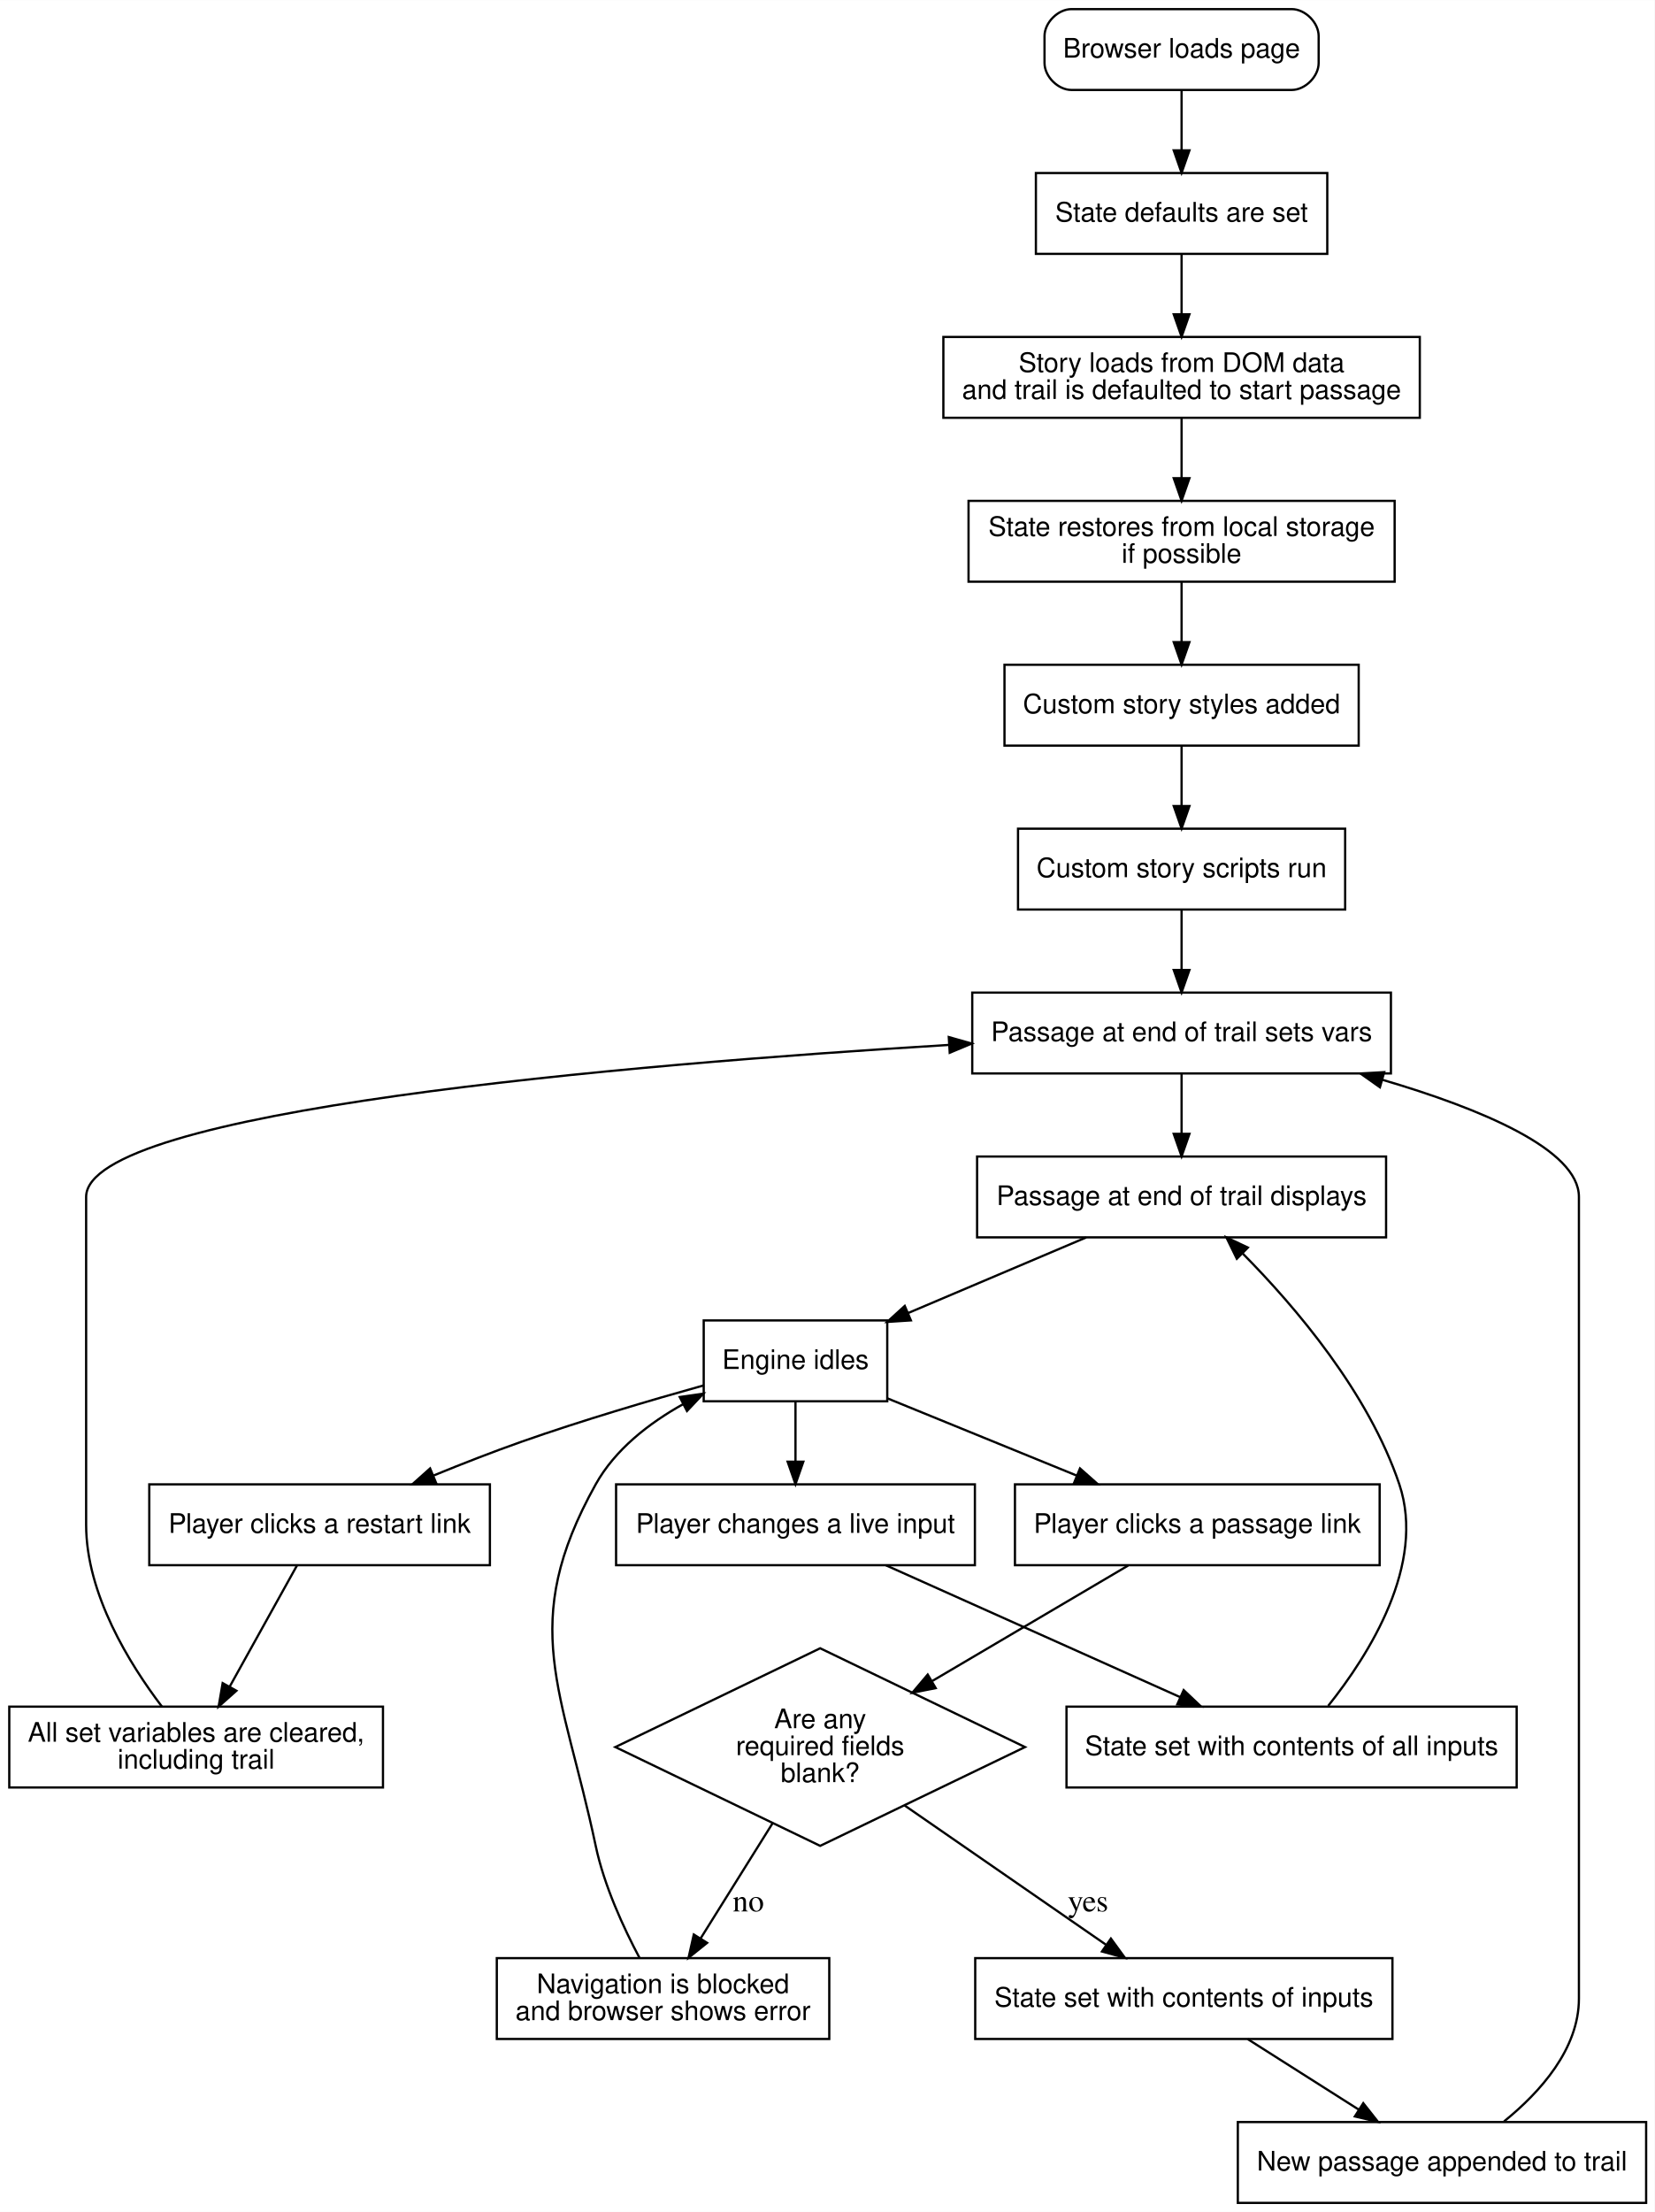
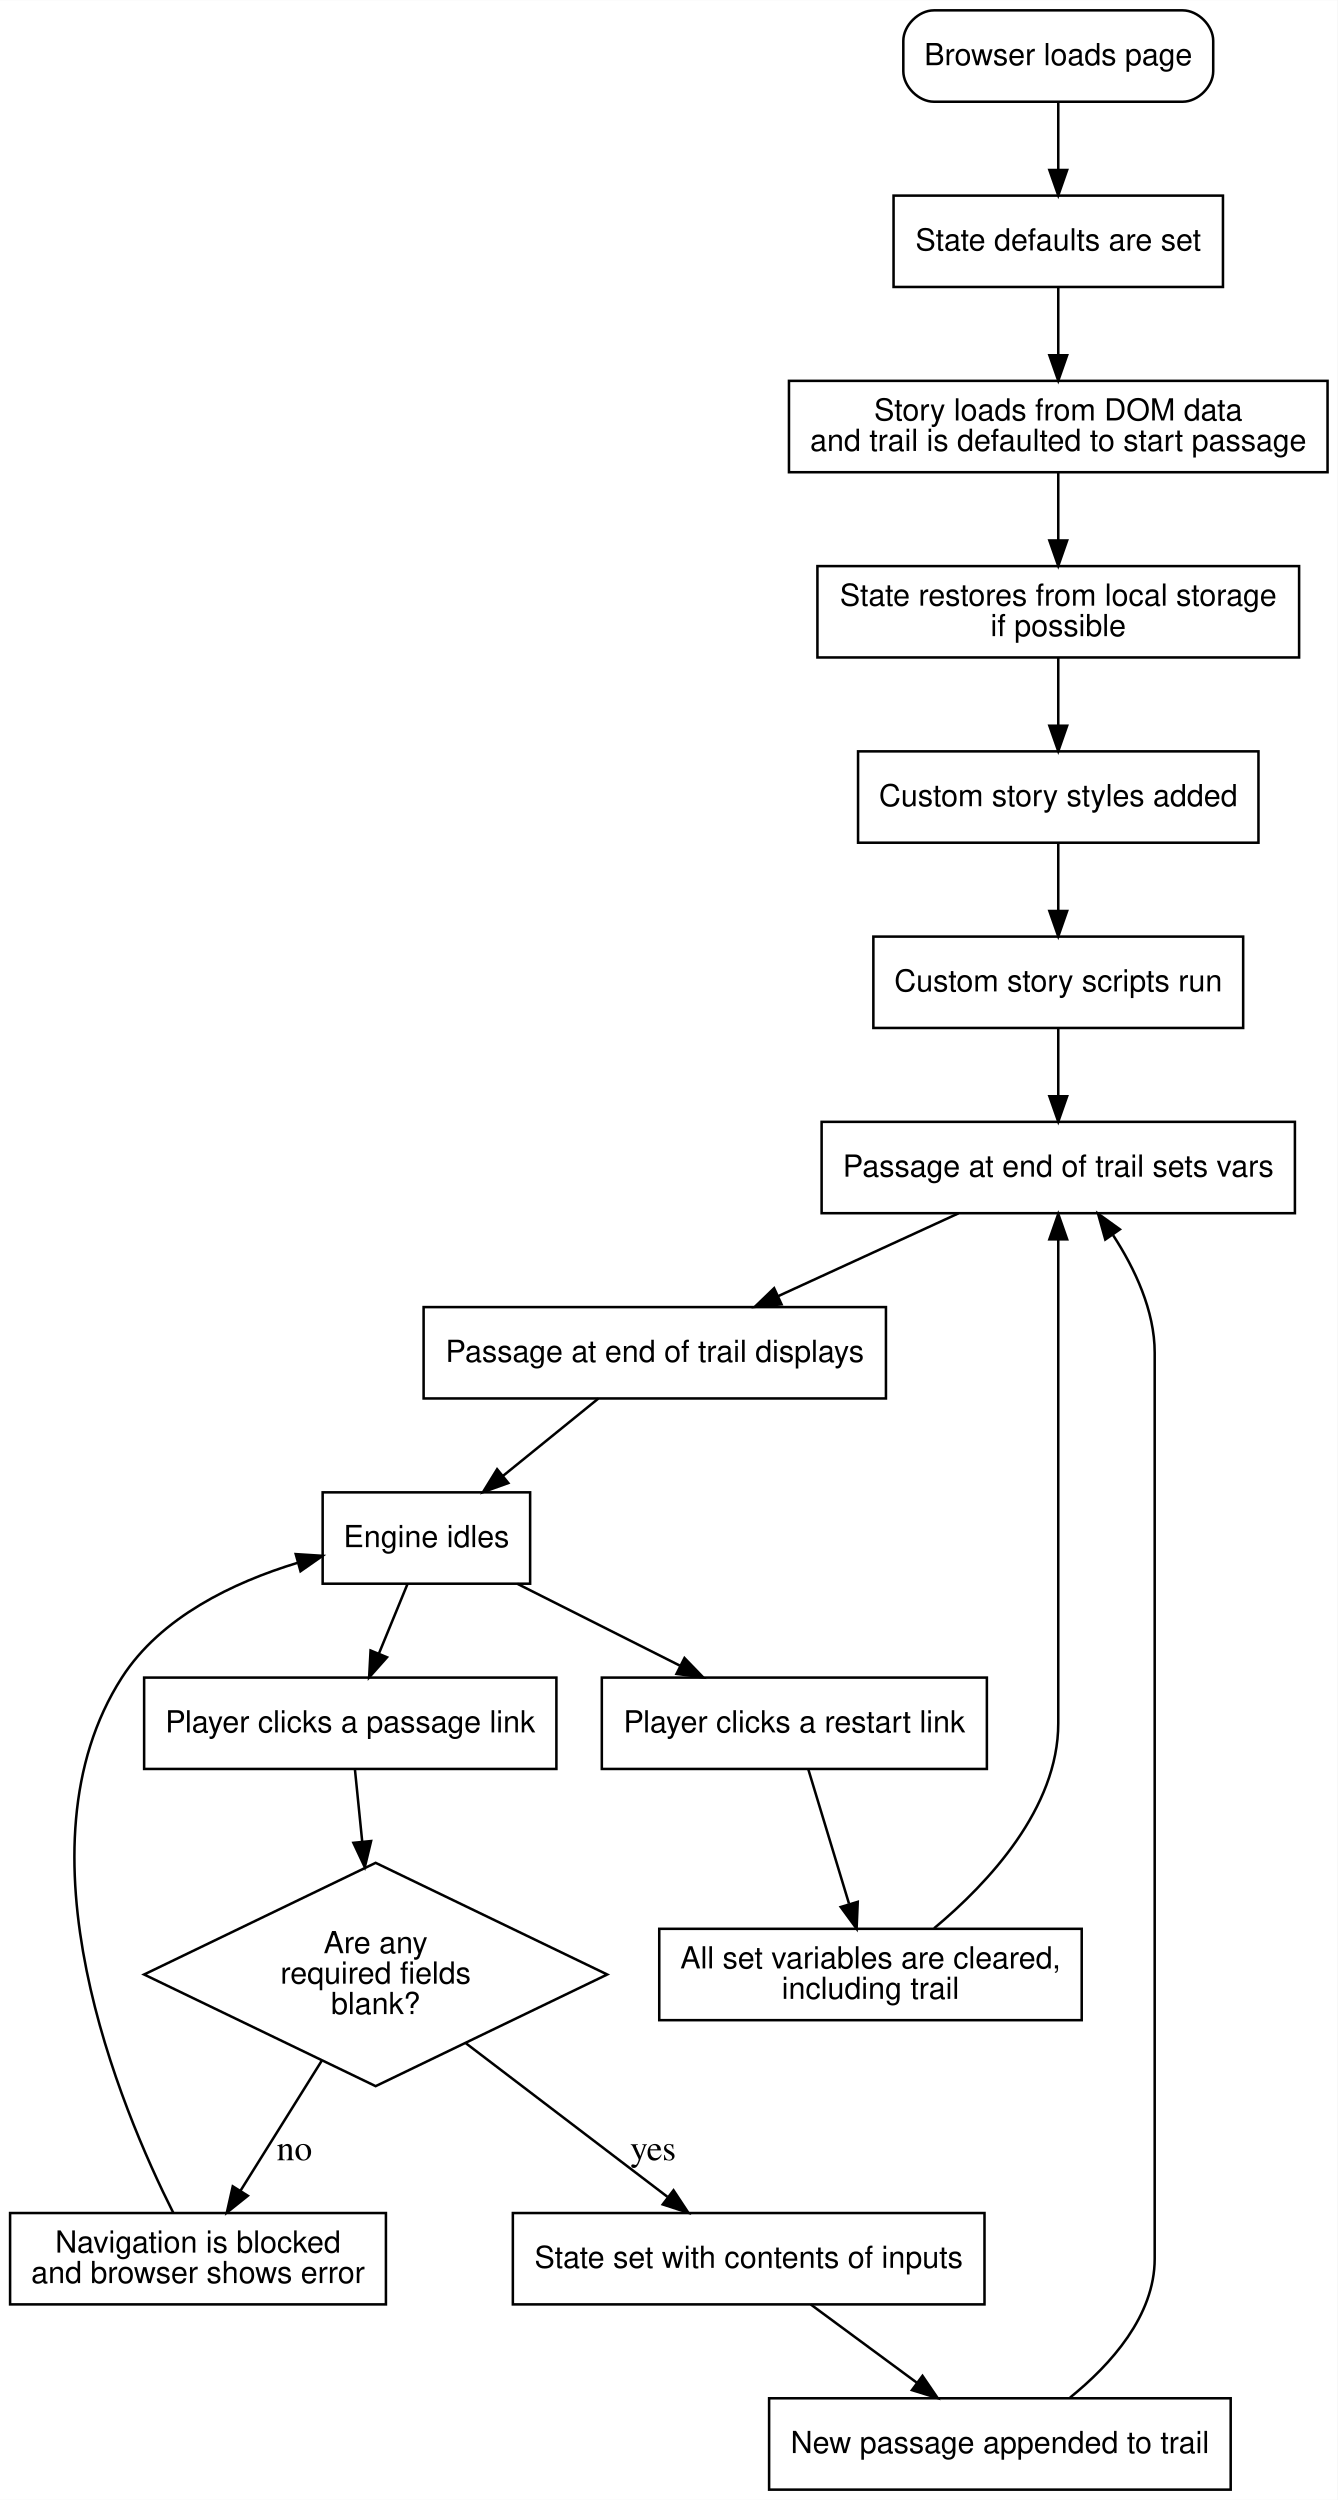
- <svg xmlns="http://www.w3.org/2000/svg" width="737pt" height="985pt" viewBox="0.00 0.00 737.09 985.00">
+ <svg xmlns="http://www.w3.org/2000/svg" width="527pt" height="985pt" viewBox="0.00 0.00 527.09 985.00">
  <g id="graph0" class="graph" transform="scale(1 1) rotate(0) translate(4 981)">
-     <polygon fill="#ffffff" stroke="transparent" points="-4,4 -4,-981 733.092,-981 733.092,4 -4,4" />
+     <polygon fill="#ffffff" stroke="transparent" points="-4,4 -4,-981 523.086,-981 523.086,4 -4,4" />
    <g id="node1" class="node">
-       <path fill="none" stroke="#000000" d="M571.43,-977C571.43,-977 473.309,-977 473.309,-977 467.309,-977 461.309,-971 461.309,-965 461.309,-965 461.309,-953 461.309,-953 461.309,-947 467.309,-941 473.309,-941 473.309,-941 571.43,-941 571.43,-941 577.43,-941 583.43,-947 583.43,-953 583.43,-953 583.43,-965 583.43,-965 583.43,-971 577.43,-977 571.43,-977" />
-       <text text-anchor="middle" x="522.369" y="-955.4" font-family="Helvetica,sans-Serif" font-size="12.00" fill="#000000">Browser loads page</text>
+       <path fill="none" stroke="#000000" d="M462.087,-977C462.087,-977 363.966,-977 363.966,-977 357.966,-977 351.966,-971 351.966,-965 351.966,-965 351.966,-953 351.966,-953 351.966,-947 357.966,-941 363.966,-941 363.966,-941 462.087,-941 462.087,-941 468.087,-941 474.087,-947 474.087,-953 474.087,-953 474.087,-965 474.087,-965 474.087,-971 468.087,-977 462.087,-977" />
+       <text text-anchor="middle" x="413.026" y="-955.4" font-family="Helvetica,sans-Serif" font-size="12.00" fill="#000000">Browser loads page</text>
    </g>
    <g id="node2" class="node">
-       <polygon fill="none" stroke="#000000" points="587.272,-904 457.466,-904 457.466,-868 587.272,-868 587.272,-904" />
-       <text text-anchor="middle" x="522.369" y="-882.4" font-family="Helvetica,sans-Serif" font-size="12.00" fill="#000000">State defaults are set</text>
+       <polygon fill="none" stroke="#000000" points="477.929,-904 348.123,-904 348.123,-868 477.929,-868 477.929,-904" />
+       <text text-anchor="middle" x="413.026" y="-882.4" font-family="Helvetica,sans-Serif" font-size="12.00" fill="#000000">State defaults are set</text>
    </g>
    <g id="edge1" class="edge">
-       <path fill="none" stroke="#000000" d="M522.369,-940.955C522.369,-932.883 522.369,-923.176 522.369,-914.182" />
-       <polygon fill="#000000" stroke="#000000" points="525.869,-914.09 522.369,-904.09 518.869,-914.09 525.869,-914.09" />
+       <path fill="none" stroke="#000000" d="M413.026,-940.955C413.026,-932.883 413.026,-923.176 413.026,-914.182" />
+       <polygon fill="#000000" stroke="#000000" points="416.526,-914.09 413.026,-904.09 409.526,-914.09 416.526,-914.09" />
    </g>
    <g id="node3" class="node">
-       <polygon fill="none" stroke="#000000" points="628.488,-831 416.25,-831 416.25,-795 628.488,-795 628.488,-831" />
-       <text text-anchor="middle" x="522.369" y="-815.4" font-family="Helvetica,sans-Serif" font-size="12.00" fill="#000000">Story loads from DOM data</text>
-       <text text-anchor="middle" x="522.369" y="-803.4" font-family="Helvetica,sans-Serif" font-size="12.00" fill="#000000">and trail is defaulted to start passage</text>
+       <polygon fill="none" stroke="#000000" points="519.145,-831 306.907,-831 306.907,-795 519.145,-795 519.145,-831" />
+       <text text-anchor="middle" x="413.026" y="-815.4" font-family="Helvetica,sans-Serif" font-size="12.00" fill="#000000">Story loads from DOM data</text>
+       <text text-anchor="middle" x="413.026" y="-803.4" font-family="Helvetica,sans-Serif" font-size="12.00" fill="#000000">and trail is defaulted to start passage</text>
    </g>
    <g id="edge2" class="edge">
-       <path fill="none" stroke="#000000" d="M522.369,-867.955C522.369,-859.883 522.369,-850.176 522.369,-841.182" />
-       <polygon fill="#000000" stroke="#000000" points="525.869,-841.09 522.369,-831.09 518.869,-841.09 525.869,-841.09" />
+       <path fill="none" stroke="#000000" d="M413.026,-867.955C413.026,-859.883 413.026,-850.176 413.026,-841.182" />
+       <polygon fill="#000000" stroke="#000000" points="416.526,-841.09 413.026,-831.09 409.526,-841.09 416.526,-841.09" />
    </g>
    <g id="node4" class="node">
-       <polygon fill="none" stroke="#000000" points="617.278,-758 427.461,-758 427.461,-722 617.278,-722 617.278,-758" />
-       <text text-anchor="middle" x="522.369" y="-742.4" font-family="Helvetica,sans-Serif" font-size="12.00" fill="#000000">State restores from local storage</text>
-       <text text-anchor="middle" x="522.369" y="-730.4" font-family="Helvetica,sans-Serif" font-size="12.00" fill="#000000">if possible</text>
+       <polygon fill="none" stroke="#000000" points="507.935,-758 318.118,-758 318.118,-722 507.935,-722 507.935,-758" />
+       <text text-anchor="middle" x="413.026" y="-742.4" font-family="Helvetica,sans-Serif" font-size="12.00" fill="#000000">State restores from local storage</text>
+       <text text-anchor="middle" x="413.026" y="-730.4" font-family="Helvetica,sans-Serif" font-size="12.00" fill="#000000">if possible</text>
    </g>
    <g id="edge3" class="edge">
-       <path fill="none" stroke="#000000" d="M522.369,-794.955C522.369,-786.883 522.369,-777.176 522.369,-768.182" />
-       <polygon fill="#000000" stroke="#000000" points="525.869,-768.09 522.369,-758.09 518.869,-768.09 525.869,-768.09" />
+       <path fill="none" stroke="#000000" d="M413.026,-794.955C413.026,-786.883 413.026,-777.176 413.026,-768.182" />
+       <polygon fill="#000000" stroke="#000000" points="416.526,-768.09 413.026,-758.09 409.526,-768.09 416.526,-768.09" />
    </g>
    <g id="node5" class="node">
-       <polygon fill="none" stroke="#000000" points="601.262,-685 443.476,-685 443.476,-649 601.262,-649 601.262,-685" />
-       <text text-anchor="middle" x="522.369" y="-663.4" font-family="Helvetica,sans-Serif" font-size="12.00" fill="#000000">Custom story styles added</text>
+       <polygon fill="none" stroke="#000000" points="491.919,-685 334.133,-685 334.133,-649 491.919,-649 491.919,-685" />
+       <text text-anchor="middle" x="413.026" y="-663.4" font-family="Helvetica,sans-Serif" font-size="12.00" fill="#000000">Custom story styles added</text>
    </g>
    <g id="edge4" class="edge">
-       <path fill="none" stroke="#000000" d="M522.369,-721.955C522.369,-713.883 522.369,-704.176 522.369,-695.182" />
-       <polygon fill="#000000" stroke="#000000" points="525.869,-695.09 522.369,-685.09 518.869,-695.09 525.869,-695.09" />
+       <path fill="none" stroke="#000000" d="M413.026,-721.955C413.026,-713.883 413.026,-704.176 413.026,-695.182" />
+       <polygon fill="#000000" stroke="#000000" points="416.526,-695.09 413.026,-685.09 409.526,-695.09 416.526,-695.09" />
    </g>
    <g id="node6" class="node">
-       <polygon fill="none" stroke="#000000" points="595.233,-612 449.505,-612 449.505,-576 595.233,-576 595.233,-612" />
-       <text text-anchor="middle" x="522.369" y="-590.4" font-family="Helvetica,sans-Serif" font-size="12.00" fill="#000000">Custom story scripts run</text>
+       <polygon fill="none" stroke="#000000" points="485.89,-612 340.163,-612 340.163,-576 485.89,-576 485.89,-612" />
+       <text text-anchor="middle" x="413.026" y="-590.4" font-family="Helvetica,sans-Serif" font-size="12.00" fill="#000000">Custom story scripts run</text>
    </g>
    <g id="edge5" class="edge">
-       <path fill="none" stroke="#000000" d="M522.369,-648.955C522.369,-640.883 522.369,-631.176 522.369,-622.182" />
-       <polygon fill="#000000" stroke="#000000" points="525.869,-622.09 522.369,-612.09 518.869,-622.09 525.869,-622.09" />
+       <path fill="none" stroke="#000000" d="M413.026,-648.955C413.026,-640.883 413.026,-631.176 413.026,-622.182" />
+       <polygon fill="#000000" stroke="#000000" points="416.526,-622.09 413.026,-612.09 409.526,-622.09 416.526,-622.09" />
    </g>
    <g id="node7" class="node">
-       <polygon fill="none" stroke="#000000" points="615.623,-539 429.115,-539 429.115,-503 615.623,-503 615.623,-539" />
-       <text text-anchor="middle" x="522.369" y="-517.4" font-family="Helvetica,sans-Serif" font-size="12.00" fill="#000000">Passage at end of trail sets vars</text>
+       <polygon fill="none" stroke="#000000" points="506.28,-539 319.772,-539 319.772,-503 506.28,-503 506.28,-539" />
+       <text text-anchor="middle" x="413.026" y="-517.4" font-family="Helvetica,sans-Serif" font-size="12.00" fill="#000000">Passage at end of trail sets vars</text>
    </g>
    <g id="edge6" class="edge">
-       <path fill="none" stroke="#000000" d="M522.369,-575.955C522.369,-567.883 522.369,-558.176 522.369,-549.182" />
-       <polygon fill="#000000" stroke="#000000" points="525.869,-549.09 522.369,-539.09 518.869,-549.09 525.869,-549.09" />
+       <path fill="none" stroke="#000000" d="M413.026,-575.955C413.026,-567.883 413.026,-558.176 413.026,-549.182" />
+       <polygon fill="#000000" stroke="#000000" points="416.526,-549.09 413.026,-539.09 409.526,-549.09 416.526,-549.09" />
    </g>
    <g id="node8" class="node">
-       <polygon fill="none" stroke="#000000" points="613.465,-466 431.273,-466 431.273,-430 613.465,-430 613.465,-466" />
-       <text text-anchor="middle" x="522.369" y="-444.4" font-family="Helvetica,sans-Serif" font-size="12.00" fill="#000000">Passage at end of trail displays</text>
+       <polygon fill="none" stroke="#000000" points="345.122,-466 162.931,-466 162.931,-430 345.122,-430 345.122,-466" />
+       <text text-anchor="middle" x="254.026" y="-444.4" font-family="Helvetica,sans-Serif" font-size="12.00" fill="#000000">Passage at end of trail displays</text>
    </g>
    <g id="edge7" class="edge">
-       <path fill="none" stroke="#000000" d="M522.369,-502.955C522.369,-494.883 522.369,-485.176 522.369,-476.182" />
-       <polygon fill="#000000" stroke="#000000" points="525.869,-476.09 522.369,-466.09 518.869,-476.09 525.869,-476.09" />
+       <path fill="none" stroke="#000000" d="M373.723,-502.955C352.223,-493.084 325.401,-480.769 302.6,-470.301" />
+       <polygon fill="#000000" stroke="#000000" points="303.977,-467.082 293.429,-466.09 301.056,-473.444 303.977,-467.082" />
    </g>
    <g id="node9" class="node">
-       <polygon fill="none" stroke="#000000" points="391.249,-393 309.489,-393 309.489,-357 391.249,-357 391.249,-393" />
-       <text text-anchor="middle" x="350.369" y="-371.4" font-family="Helvetica,sans-Serif" font-size="12.00" fill="#000000">Engine idles</text>
+       <polygon fill="none" stroke="#000000" points="204.906,-393 123.147,-393 123.147,-357 204.906,-357 204.906,-393" />
+       <text text-anchor="middle" x="164.026" y="-371.4" font-family="Helvetica,sans-Serif" font-size="12.00" fill="#000000">Engine idles</text>
    </g>
    <g id="edge8" class="edge">
-       <path fill="none" stroke="#000000" d="M479.852,-429.955C455.859,-419.772 425.737,-406.988 400.586,-396.313" />
-       <polygon fill="#000000" stroke="#000000" points="401.785,-393.02 391.212,-392.335 399.05,-399.464 401.785,-393.02" />
+       <path fill="none" stroke="#000000" d="M231.779,-429.955C220.421,-420.742 206.438,-409.401 194.131,-399.418" />
+       <polygon fill="#000000" stroke="#000000" points="196.301,-396.672 186.33,-393.09 191.891,-402.108 196.301,-396.672" />
    </g>
    <g id="node10" class="node">
-       <polygon fill="none" stroke="#000000" points="610.6,-320 448.138,-320 448.138,-284 610.6,-284 610.6,-320" />
-       <text text-anchor="middle" x="529.369" y="-298.4" font-family="Helvetica,sans-Serif" font-size="12.00" fill="#000000">Player clicks a passage link</text>
+       <polygon fill="none" stroke="#000000" points="215.257,-320 52.796,-320 52.796,-284 215.257,-284 215.257,-320" />
+       <text text-anchor="middle" x="134.026" y="-298.4" font-family="Helvetica,sans-Serif" font-size="12.00" fill="#000000">Player clicks a passage link</text>
    </g>
    <g id="edge9" class="edge">
-       <path fill="none" stroke="#000000" d="M391.435,-358.252C416.457,-348.048 448.706,-334.896 475.729,-323.875" />
-       <polygon fill="#000000" stroke="#000000" points="477.111,-327.092 485.049,-320.075 474.468,-320.61 477.111,-327.092" />
+       <path fill="none" stroke="#000000" d="M156.611,-356.955C153.221,-348.707 149.131,-338.754 145.367,-329.596" />
+       <polygon fill="#000000" stroke="#000000" points="148.499,-328.009 141.461,-320.09 142.025,-330.67 148.499,-328.009" />
    </g>
    <g id="node15" class="node">
-       <polygon fill="none" stroke="#000000" points="214.239,-320 62.499,-320 62.499,-284 214.239,-284 214.239,-320" />
-       <text text-anchor="middle" x="138.369" y="-298.4" font-family="Helvetica,sans-Serif" font-size="12.00" fill="#000000">Player clicks a restart link</text>
+       <polygon fill="none" stroke="#000000" points="384.896,-320 233.157,-320 233.157,-284 384.896,-284 384.896,-320" />
+       <text text-anchor="middle" x="309.026" y="-298.4" font-family="Helvetica,sans-Serif" font-size="12.00" fill="#000000">Player clicks a restart link</text>
    </g>
    <g id="edge16" class="edge">
-       <path fill="none" stroke="#000000" d="M309.645,-364.118C285.77,-357.457 255.136,-348.423 228.369,-339 215.544,-334.485 201.887,-329.152 189.189,-323.961" />
-       <polygon fill="#000000" stroke="#000000" points="190.274,-320.622 179.696,-320.035 187.599,-327.091 190.274,-320.622" />
-     </g>
-     <g id="node17" class="node">
-       <polygon fill="none" stroke="#000000" points="430.29,-320 270.449,-320 270.449,-284 430.29,-284 430.29,-320" />
-       <text text-anchor="middle" x="350.369" y="-298.4" font-family="Helvetica,sans-Serif" font-size="12.00" fill="#000000">Player changes a live input</text>
-     </g>
-     <g id="edge19" class="edge">
-       <path fill="none" stroke="#000000" d="M350.369,-356.955C350.369,-348.883 350.369,-339.176 350.369,-330.182" />
-       <polygon fill="#000000" stroke="#000000" points="353.869,-330.09 350.369,-320.09 346.869,-330.09 353.869,-330.09" />
+       <path fill="none" stroke="#000000" d="M199.869,-356.955C219.214,-347.216 243.285,-335.098 263.896,-324.721" />
+       <polygon fill="#000000" stroke="#000000" points="265.735,-327.713 273.094,-320.09 262.588,-321.461 265.735,-327.713" />
    </g>
    <g id="node11" class="node">
-       <polygon fill="none" stroke="#000000" points="361.369,-247 270.119,-203 361.369,-159 452.619,-203 361.369,-247" />
-       <text text-anchor="middle" x="361.369" y="-211.4" font-family="Helvetica,sans-Serif" font-size="12.00" fill="#000000">Are any</text>
-       <text text-anchor="middle" x="361.369" y="-199.4" font-family="Helvetica,sans-Serif" font-size="12.00" fill="#000000">required fields</text>
-       <text text-anchor="middle" x="361.369" y="-187.4" font-family="Helvetica,sans-Serif" font-size="12.00" fill="#000000">blank?</text>
+       <polygon fill="none" stroke="#000000" points="144.026,-247 52.776,-203 144.026,-159 235.276,-203 144.026,-247" />
+       <text text-anchor="middle" x="144.026" y="-211.4" font-family="Helvetica,sans-Serif" font-size="12.00" fill="#000000">Are any</text>
+       <text text-anchor="middle" x="144.026" y="-199.4" font-family="Helvetica,sans-Serif" font-size="12.00" fill="#000000">required fields</text>
+       <text text-anchor="middle" x="144.026" y="-187.4" font-family="Helvetica,sans-Serif" font-size="12.00" fill="#000000">blank?</text>
    </g>
    <g id="edge10" class="edge">
-       <path fill="none" stroke="#000000" d="M498.555,-283.842C474.195,-269.486 439.696,-249.157 411.389,-232.476" />
-       <polygon fill="#000000" stroke="#000000" points="412.829,-229.262 402.436,-227.2 409.275,-235.293 412.829,-229.262" />
+       <path fill="none" stroke="#000000" d="M135.861,-283.842C136.681,-275.72 137.695,-265.685 138.725,-255.482" />
+       <polygon fill="#000000" stroke="#000000" points="142.232,-255.587 139.755,-245.286 135.268,-254.883 142.232,-255.587" />
    </g>
    <g id="node12" class="node">
-       <polygon fill="none" stroke="#000000" points="365.422,-109 217.316,-109 217.316,-73 365.422,-73 365.422,-109" />
-       <text text-anchor="middle" x="291.369" y="-93.4" font-family="Helvetica,sans-Serif" font-size="12.00" fill="#000000">Navigation is blocked</text>
-       <text text-anchor="middle" x="291.369" y="-81.4" font-family="Helvetica,sans-Serif" font-size="12.00" fill="#000000">and browser shows error</text>
+       <polygon fill="none" stroke="#000000" points="148.079,-109 -.026,-109 -.026,-73 148.079,-73 148.079,-109" />
+       <text text-anchor="middle" x="74.026" y="-93.4" font-family="Helvetica,sans-Serif" font-size="12.00" fill="#000000">Navigation is blocked</text>
+       <text text-anchor="middle" x="74.026" y="-81.4" font-family="Helvetica,sans-Serif" font-size="12.00" fill="#000000">and browser shows error</text>
    </g>
    <g id="edge11" class="edge">
-       <path fill="none" stroke="#000000" d="M340.177,-169.092C329.884,-152.623 317.693,-133.118 308.07,-117.721" />
-       <polygon fill="#000000" stroke="#000000" points="311.002,-115.809 302.734,-109.184 305.067,-119.519 311.002,-115.809" />
-       <text text-anchor="middle" x="329.369" y="-129.8" font-family="Times,serif" font-size="14.00" fill="#000000">no</text>
+       <path fill="none" stroke="#000000" d="M122.834,-169.092C112.541,-152.623 100.35,-133.118 90.727,-117.721" />
+       <polygon fill="#000000" stroke="#000000" points="93.66,-115.809 85.392,-109.184 87.724,-119.519 93.66,-115.809" />
+       <text text-anchor="middle" x="112.026" y="-129.8" font-family="Times,serif" font-size="14.00" fill="#000000">no</text>
    </g>
    <g id="node13" class="node">
-       <polygon fill="none" stroke="#000000" points="616.299,-109 430.439,-109 430.439,-73 616.299,-73 616.299,-109" />
-       <text text-anchor="middle" x="523.369" y="-87.4" font-family="Helvetica,sans-Serif" font-size="12.00" fill="#000000">State set with contents of inputs</text>
+       <polygon fill="none" stroke="#000000" points="383.957,-109 198.096,-109 198.096,-73 383.957,-73 383.957,-109" />
+       <text text-anchor="middle" x="291.026" y="-87.4" font-family="Helvetica,sans-Serif" font-size="12.00" fill="#000000">State set with contents of inputs</text>
    </g>
    <g id="edge13" class="edge">
-       <path fill="none" stroke="#000000" d="M398.942,-177.023C425.983,-158.329 462.191,-133.296 488.573,-115.057" />
-       <polygon fill="#000000" stroke="#000000" points="490.881,-117.716 497.116,-109.15 486.9,-111.958 490.881,-117.716" />
-       <text text-anchor="middle" x="480.7" y="-129.8" font-family="Times,serif" font-size="14.00" fill="#000000">yes</text>
+       <path fill="none" stroke="#000000" d="M179.611,-175.888C203.828,-157.437 235.606,-133.225 259.025,-115.382" />
+       <polygon fill="#000000" stroke="#000000" points="261.412,-117.964 267.245,-109.119 257.169,-112.396 261.412,-117.964" />
+       <text text-anchor="middle" x="253.357" y="-129.8" font-family="Times,serif" font-size="14.00" fill="#000000">yes</text>
    </g>
    <g id="edge12" class="edge">
-       <path fill="none" stroke="#000000" d="M280.918,-109.061C273.841,-122.377 265.122,-141.197 261.369,-159 246.611,-229.017 226.523,-257.502 261.369,-320 270.02,-335.516 285.052,-347.204 300.326,-355.725" />
-       <polygon fill="#000000" stroke="#000000" points="298.812,-358.882 309.3,-360.38 302.035,-352.669 298.812,-358.882" />
+       <path fill="none" stroke="#000000" d="M64.286,-109.082C43.603,-150.192 .608,-252.339 44.026,-320 59.323,-343.838 87.82,-357.479 113.206,-365.212" />
+       <polygon fill="#000000" stroke="#000000" points="112.539,-368.659 123.112,-367.989 114.428,-361.919 112.539,-368.659" />
    </g>
    <g id="node14" class="node">
-       <polygon fill="none" stroke="#000000" points="729.315,-36 547.423,-36 547.423,0 729.315,0 729.315,-36" />
-       <text text-anchor="middle" x="638.369" y="-14.4" font-family="Helvetica,sans-Serif" font-size="12.00" fill="#000000">New passage appended to trail</text>
+       <polygon fill="none" stroke="#000000" points="480.972,-36 299.08,-36 299.08,0 480.972,0 480.972,-36" />
+       <text text-anchor="middle" x="390.026" y="-14.4" font-family="Helvetica,sans-Serif" font-size="12.00" fill="#000000">New passage appended to trail</text>
    </g>
    <g id="edge14" class="edge">
-       <path fill="none" stroke="#000000" d="M551.796,-72.955C566.724,-63.479 585.2,-51.751 601.245,-41.566" />
-       <polygon fill="#000000" stroke="#000000" points="603.304,-44.405 609.871,-36.09 599.552,-38.495 603.304,-44.405" />
+       <path fill="none" stroke="#000000" d="M315.498,-72.955C328.111,-63.654 343.667,-52.184 357.298,-42.133" />
+       <polygon fill="#000000" stroke="#000000" points="359.522,-44.842 365.493,-36.09 355.367,-39.208 359.522,-44.842" />
    </g>
    <g id="edge15" class="edge">
-       <path fill="none" stroke="#000000" d="M666.014,-36.276C682.153,-49.34 699.369,-68.538 699.369,-91 699.369,-448 699.369,-448 699.369,-448 699.369,-469.135 655.692,-487.286 611.731,-500.203" />
-       <polygon fill="#000000" stroke="#000000" points="610.722,-496.851 602.067,-502.96 612.643,-503.582 610.722,-496.851" />
+       <path fill="none" stroke="#000000" d="M417.671,-36.276C433.81,-49.34 451.026,-68.538 451.026,-91 451.026,-448 451.026,-448 451.026,-448 451.026,-464.601 443.199,-481.17 434.649,-494.316" />
+       <polygon fill="#000000" stroke="#000000" points="431.56,-492.627 428.702,-502.829 437.298,-496.636 431.56,-492.627" />
    </g>
    <g id="node16" class="node">
-       <polygon fill="none" stroke="#000000" points="166.608,-221 .131,-221 .131,-185 166.608,-185 166.608,-221" />
-       <text text-anchor="middle" x="83.369" y="-205.4" font-family="Helvetica,sans-Serif" font-size="12.00" fill="#000000">All set variables are cleared,</text>
-       <text text-anchor="middle" x="83.369" y="-193.4" font-family="Helvetica,sans-Serif" font-size="12.00" fill="#000000">including trail</text>
+       <polygon fill="none" stroke="#000000" points="422.265,-221 255.788,-221 255.788,-185 422.265,-185 422.265,-221" />
+       <text text-anchor="middle" x="339.026" y="-205.4" font-family="Helvetica,sans-Serif" font-size="12.00" fill="#000000">All set variables are cleared,</text>
+       <text text-anchor="middle" x="339.026" y="-193.4" font-family="Helvetica,sans-Serif" font-size="12.00" fill="#000000">including trail</text>
    </g>
    <g id="edge17" class="edge">
-       <path fill="none" stroke="#000000" d="M128.281,-283.842C119.908,-268.77 107.876,-247.113 98.373,-230.007" />
-       <polygon fill="#000000" stroke="#000000" points="101.309,-228.085 93.393,-221.043 95.19,-231.484 101.309,-228.085" />
+       <path fill="none" stroke="#000000" d="M314.529,-283.842C319.011,-269.049 325.416,-247.913 330.553,-230.962" />
+       <polygon fill="#000000" stroke="#000000" points="334.008,-231.628 333.559,-221.043 327.309,-229.598 334.008,-231.628" />
    </g>
    <g id="edge18" class="edge">
-       <path fill="none" stroke="#000000" d="M68.134,-221.026C53.75,-239.928 34.369,-271.124 34.369,-302 34.369,-448 34.369,-448 34.369,-448 34.369,-486.535 275.446,-506.963 418.714,-515.701" />
-       <polygon fill="#000000" stroke="#000000" points="418.663,-519.204 428.855,-516.31 419.083,-512.217 418.663,-519.204" />
-     </g>
-     <g id="node18" class="node">
-       <polygon fill="none" stroke="#000000" points="671.639,-221 471.099,-221 471.099,-185 671.639,-185 671.639,-221" />
-       <text text-anchor="middle" x="571.369" y="-199.4" font-family="Helvetica,sans-Serif" font-size="12.00" fill="#000000">State set with contents of all inputs</text>
-     </g>
-     <g id="edge20" class="edge">
-       <path fill="none" stroke="#000000" d="M390.647,-283.957C427.53,-267.435 482.236,-242.929 521.791,-225.209" />
-       <polygon fill="#000000" stroke="#000000" points="523.3,-228.369 530.995,-221.086 520.438,-221.98 523.3,-228.369" />
-     </g>
-     <g id="edge21" class="edge">
-       <path fill="none" stroke="#000000" d="M587.686,-221.36C605.895,-244.164 631.33,-284.413 619.369,-320 605.663,-360.781 573.24,-398.903 549.642,-422.756" />
-       <polygon fill="#000000" stroke="#000000" points="546.979,-420.466 542.325,-429.984 551.899,-425.446 546.979,-420.466" />
+       <path fill="none" stroke="#000000" d="M364.079,-221.193C385.547,-239.085 413.026,-268.525 413.026,-302 413.026,-448 413.026,-448 413.026,-448 413.026,-462.7 413.026,-479.066 413.026,-492.57" />
+       <polygon fill="#000000" stroke="#000000" points="409.526,-492.7 413.026,-502.7 416.526,-492.7 409.526,-492.7" />
    </g>
  </g>
</svg>
